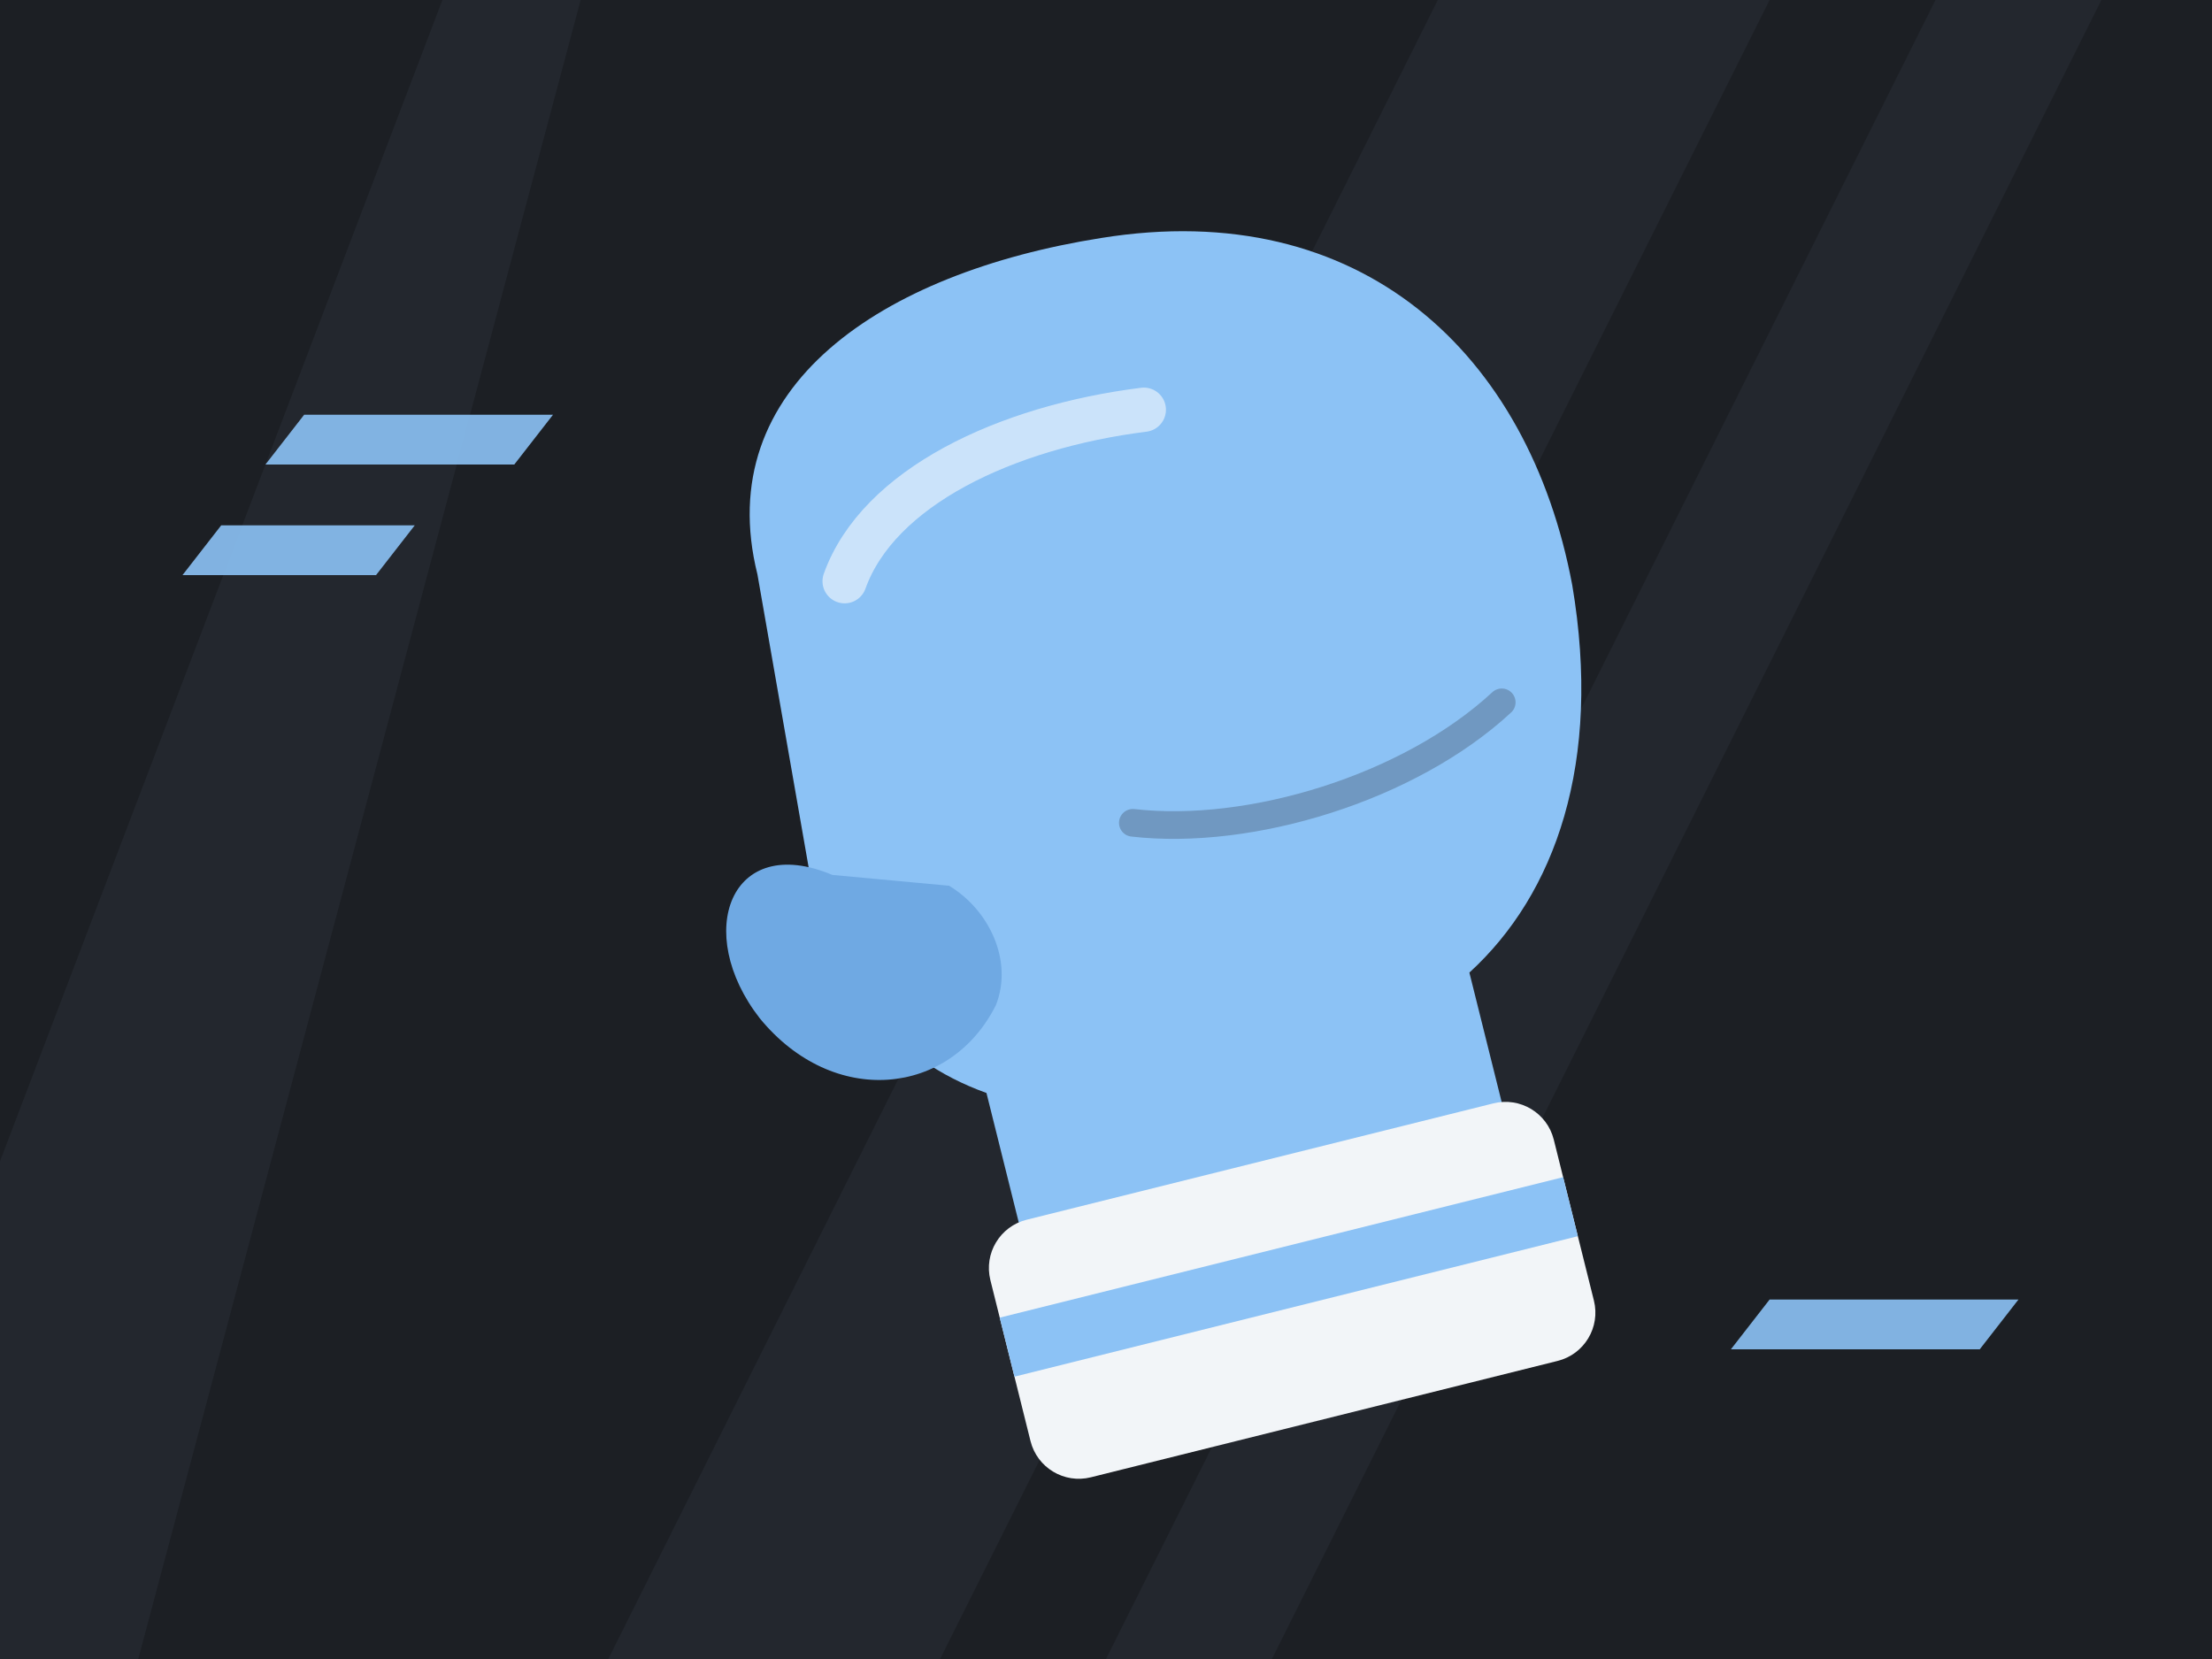
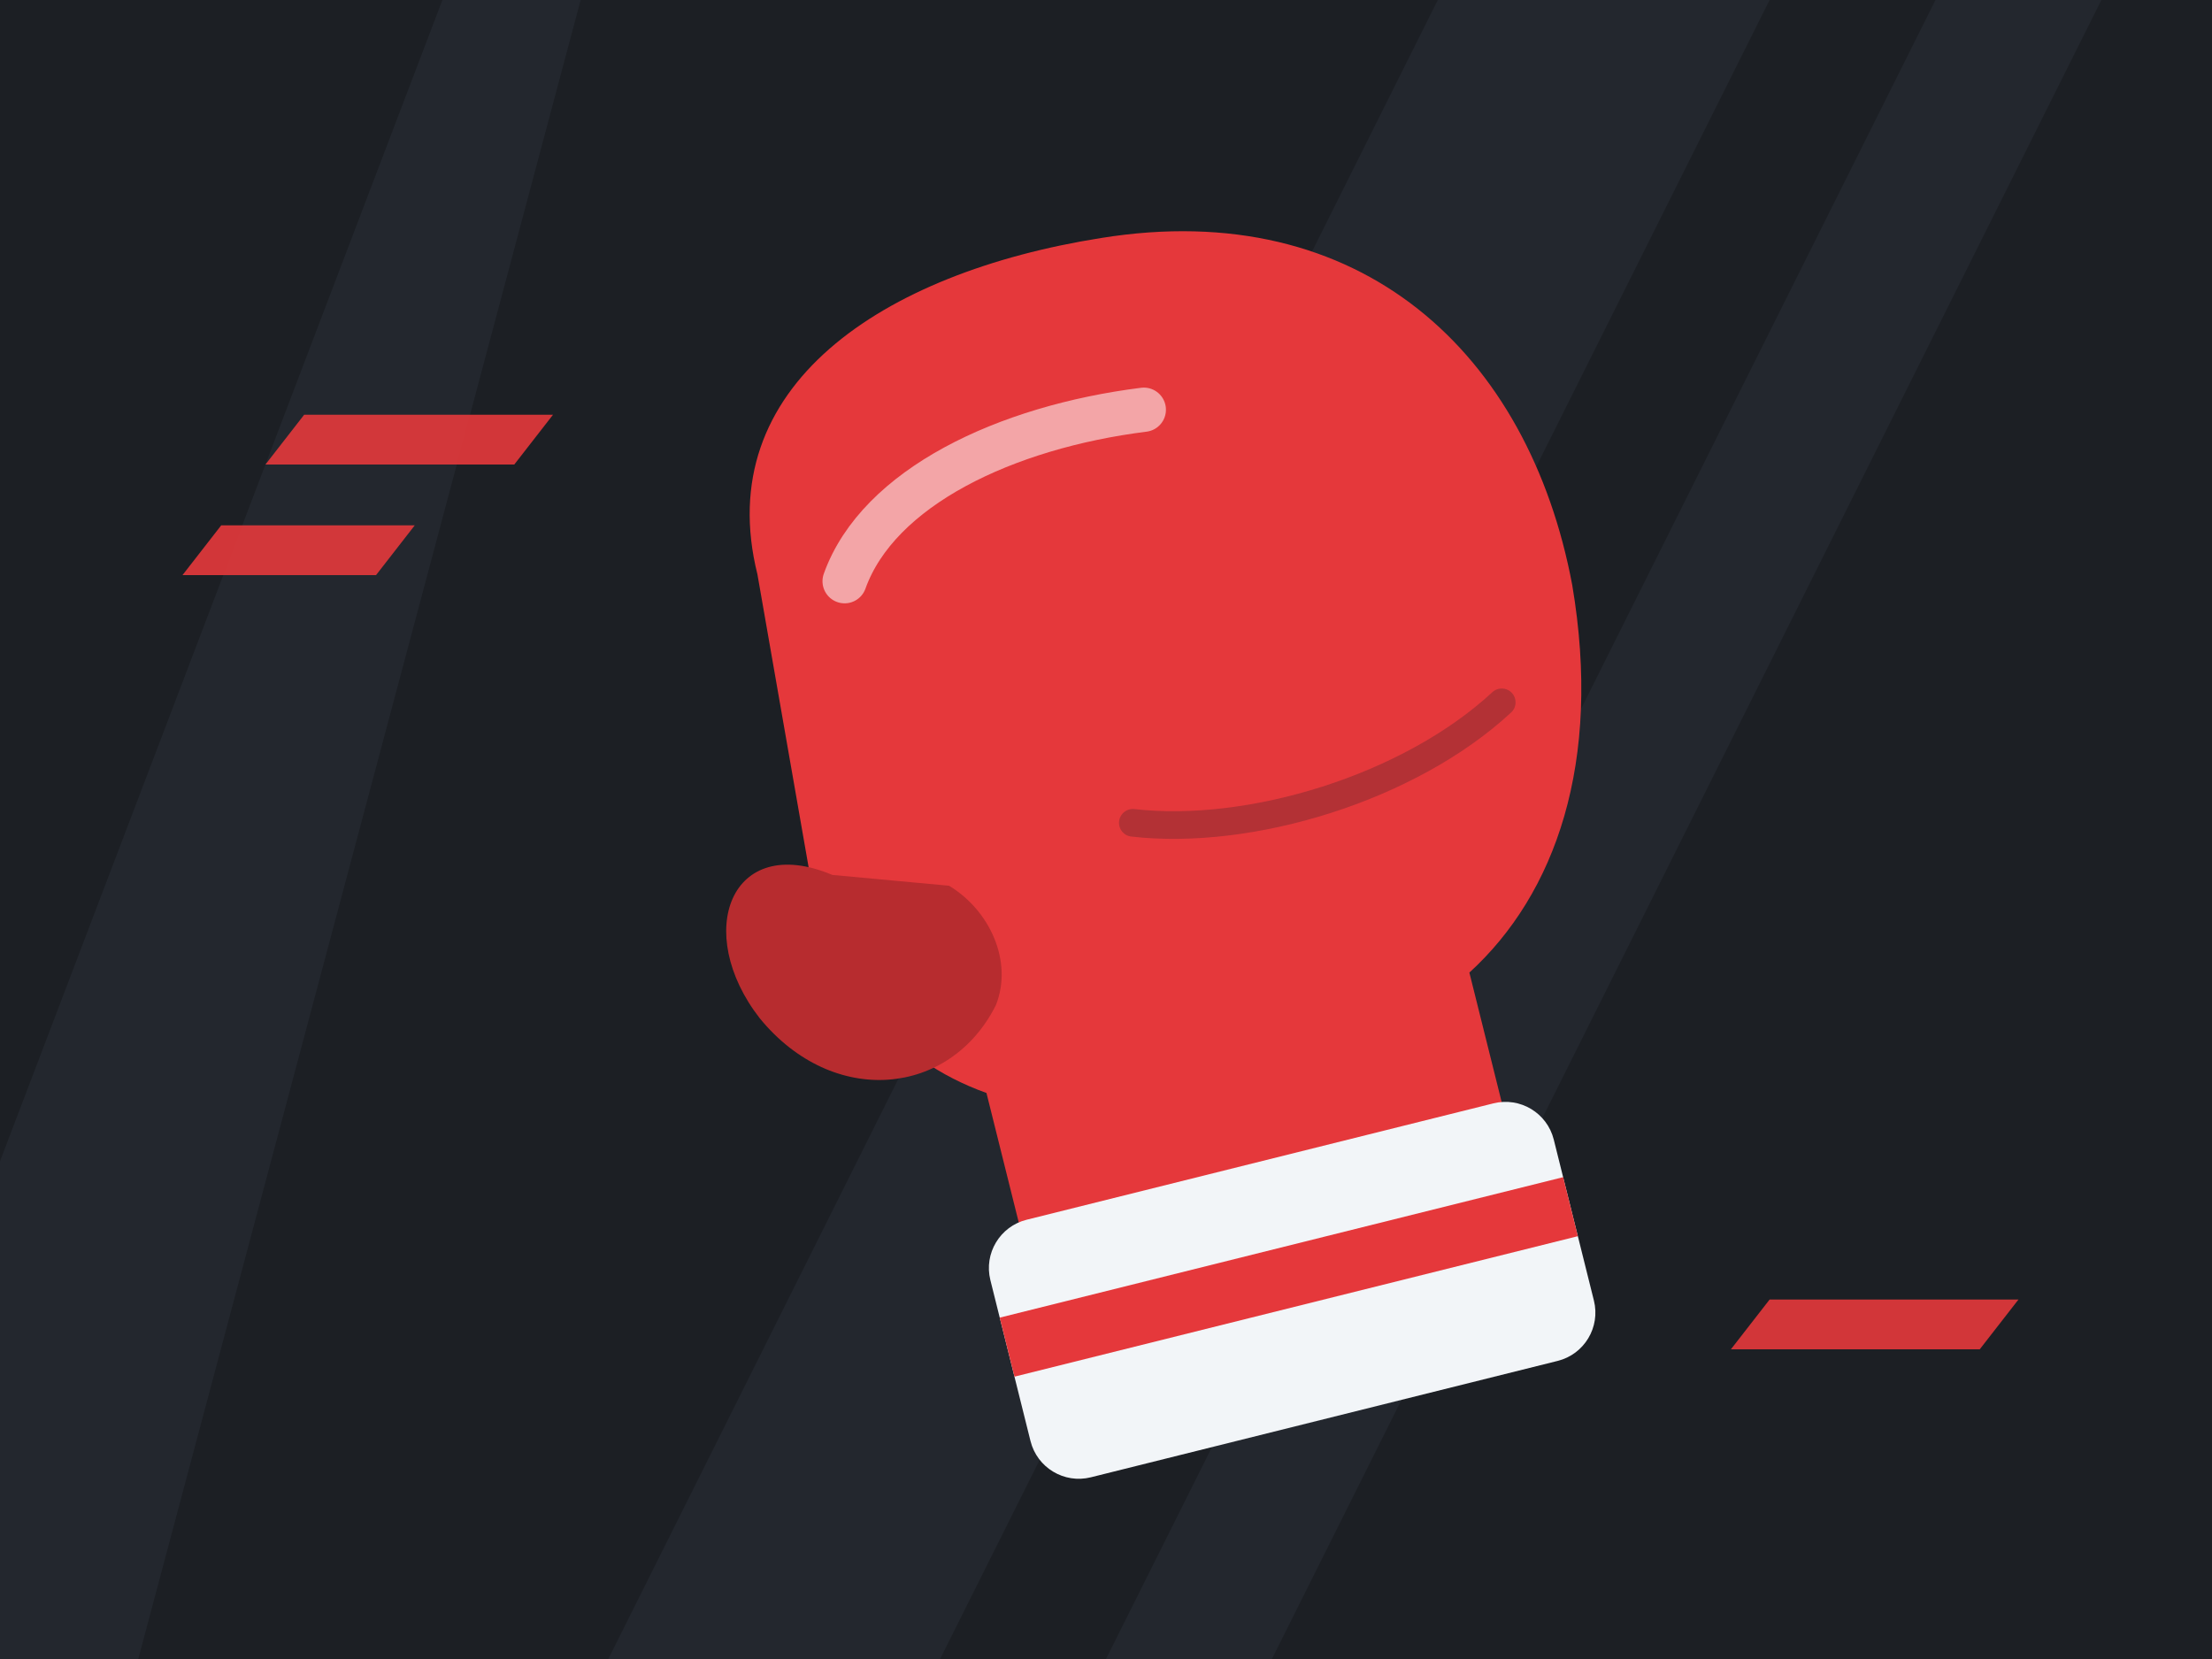
<svg xmlns="http://www.w3.org/2000/svg" viewBox="0 0 800 600">
  <rect width="800" height="600" fill="#1C1F24" />
  <g fill="#23272E">
    <path d="M520 0h120L340 600H220z" />
    <path d="M700 0h60L460 600h-60z" />
    <path d="M0 420L160 0h50L50 600H0z" />
  </g>
  <g transform="rotate(-14 400 300)">
-     <path d="M300 180C300 110 370 85 450 92C545 100 590 170 585 255C580 320 552 362 515 382V440H335V382C305 362 290 330 292 292Z" fill="#8CC2F5" />
-     <path d="M300 292C268 268 246 300 262 336C280 374 322 380 346 352C356 338 352 318 340 306Z" fill="#6FA9E3" />
+     <path d="M300 180C300 110 370 85 450 92C545 100 590 170 585 255C580 320 552 362 515 382V440H335V382C305 362 290 330 292 292Z" fill="#E5383B" />
+     <path d="M300 292C268 268 246 300 262 336C280 374 322 380 346 352C356 338 352 318 340 306Z" fill="#B72C2F" />
    <path d="M330 190C350 160 400 150 450 156" stroke="#fff" stroke-opacity=".55" stroke-width="16" fill="none" stroke-linecap="round" />
    <path d="M410 300C450 315 510 312 550 290" stroke="#1C1F24" stroke-opacity=".25" stroke-width="10" fill="none" stroke-linecap="round" />
    <rect x="320" y="430" width="210" height="96" rx="18" fill="#F2F5F8" />
-     <rect x="320" y="462" width="210" height="22" fill="#8CC2F5" />
+     <rect x="320" y="462" width="210" height="22" fill="#E5383B" />
  </g>
-   <g fill="#8CC2F5" opacity=".9">
+   <g fill="#E5383B" opacity=".9">
    <path d="M110 150h90l-14 18h-90z" />
    <path d="M80 190h70l-14 18H66z" />
    <path d="M640 470h90l-14 18h-90z" />
  </g>
</svg>
